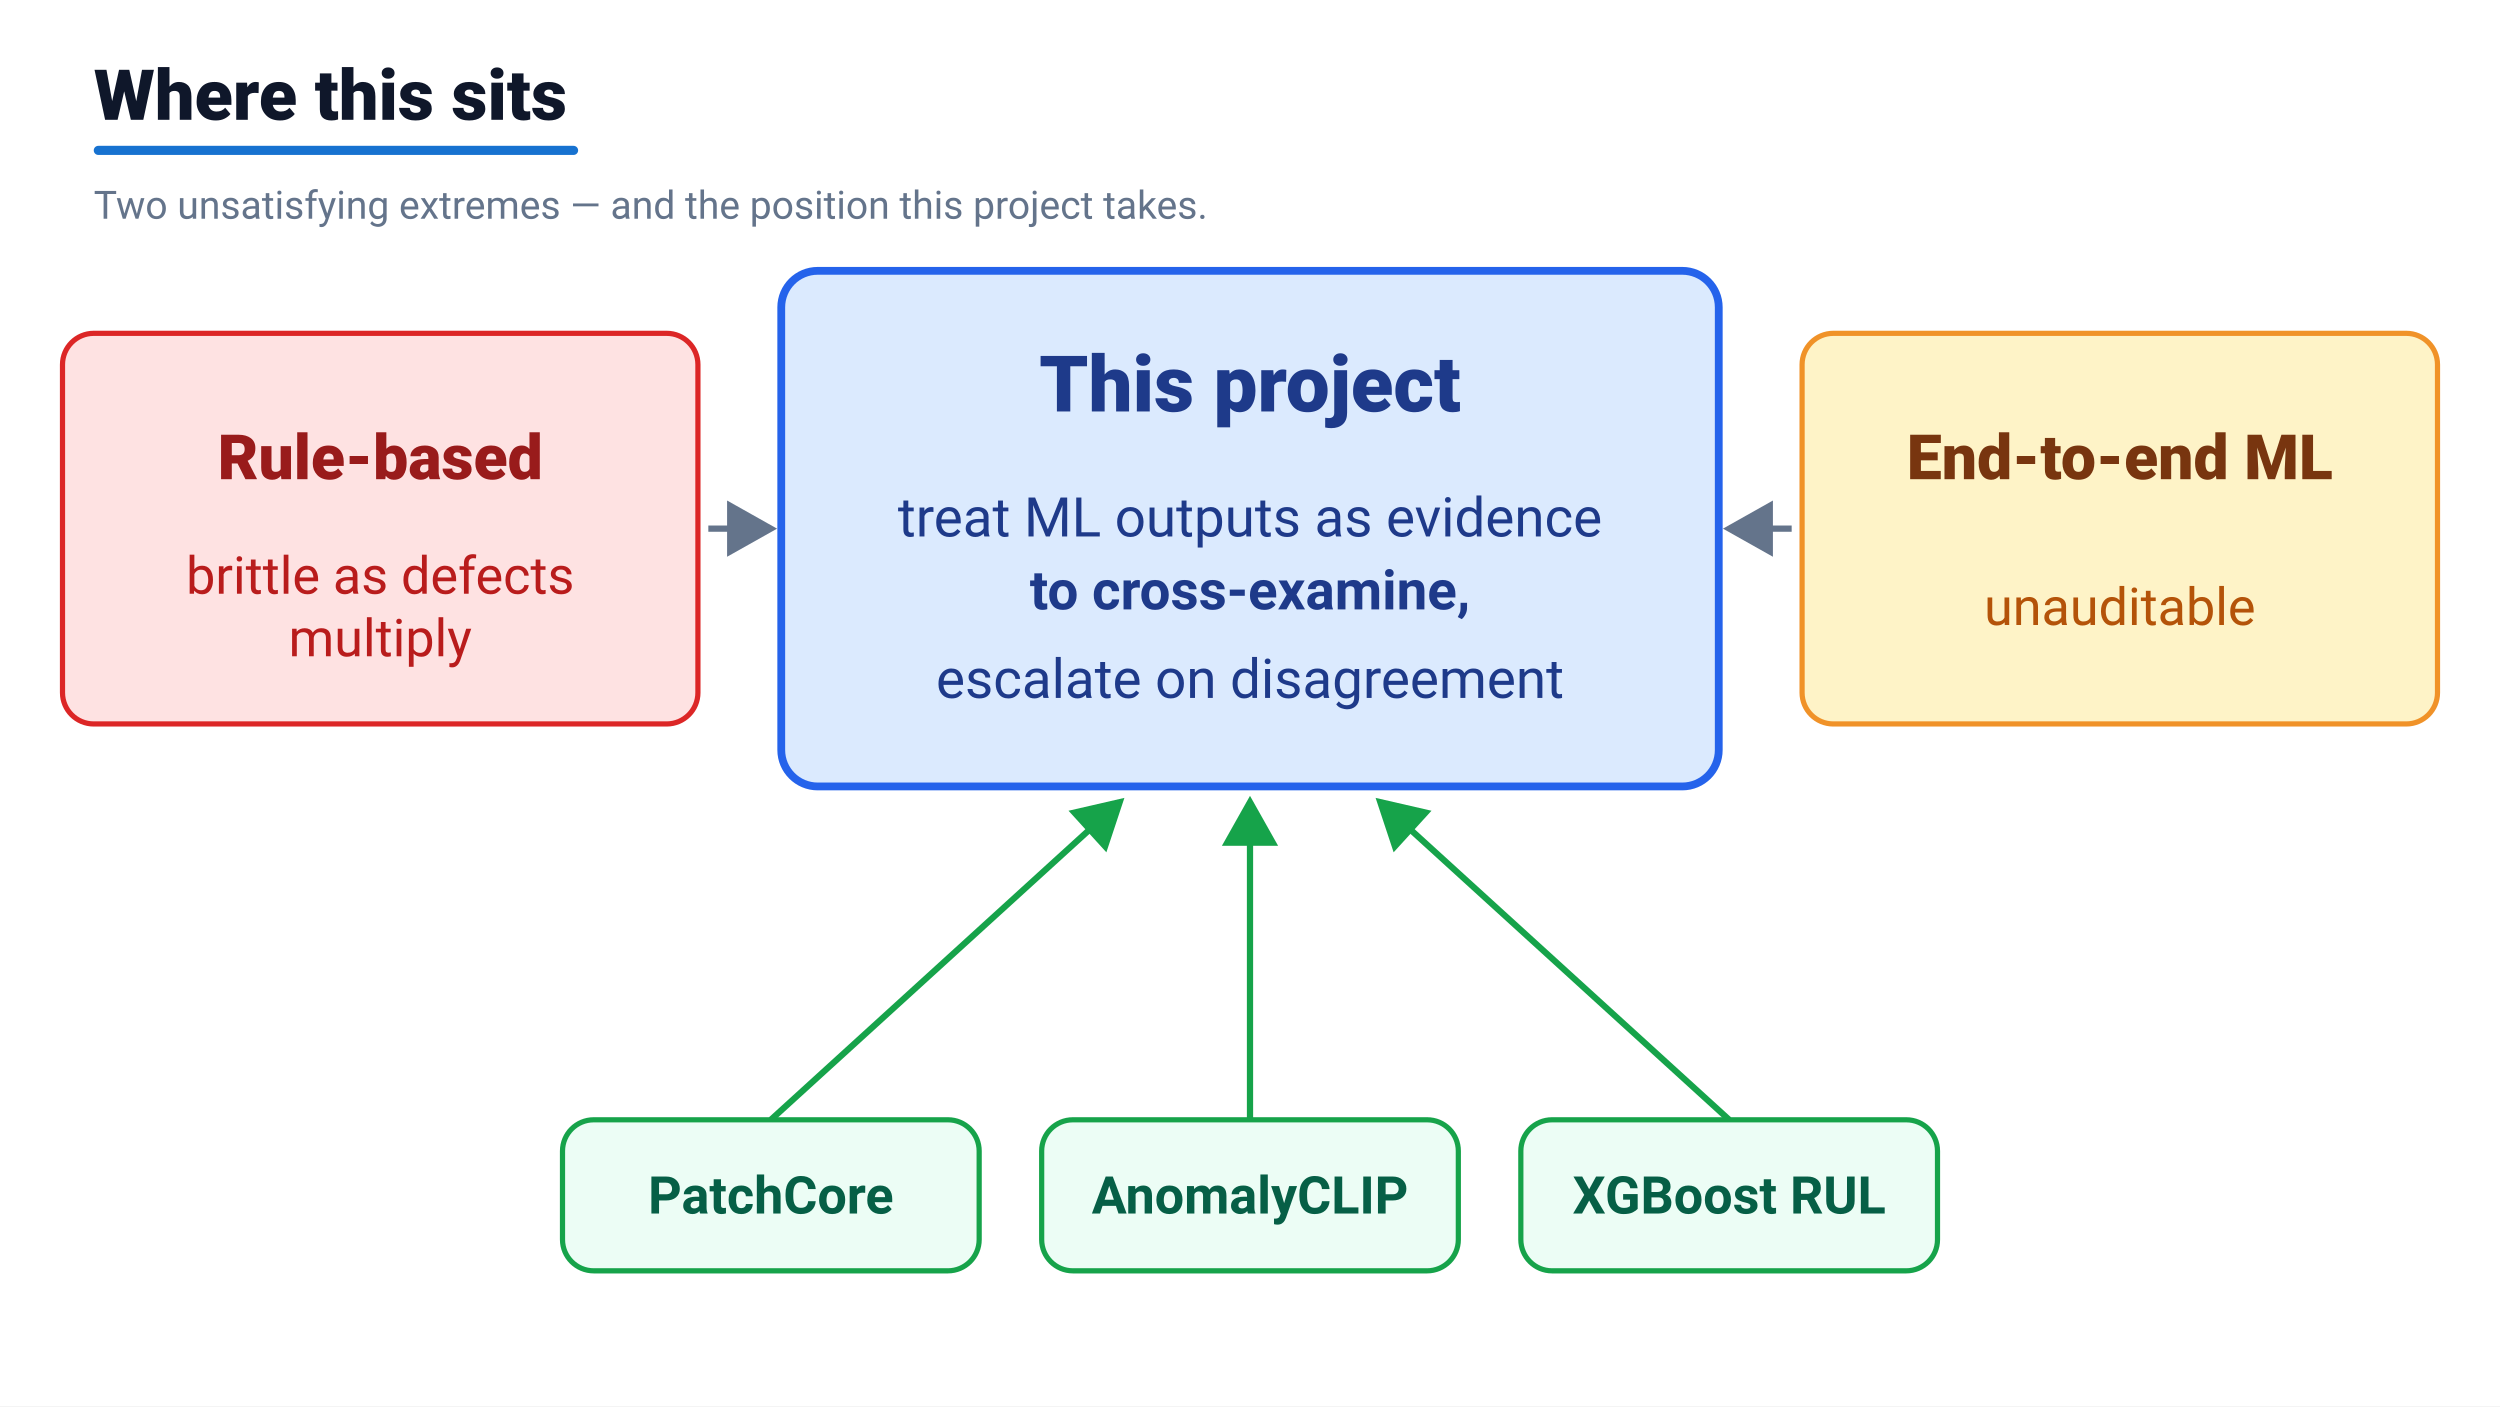
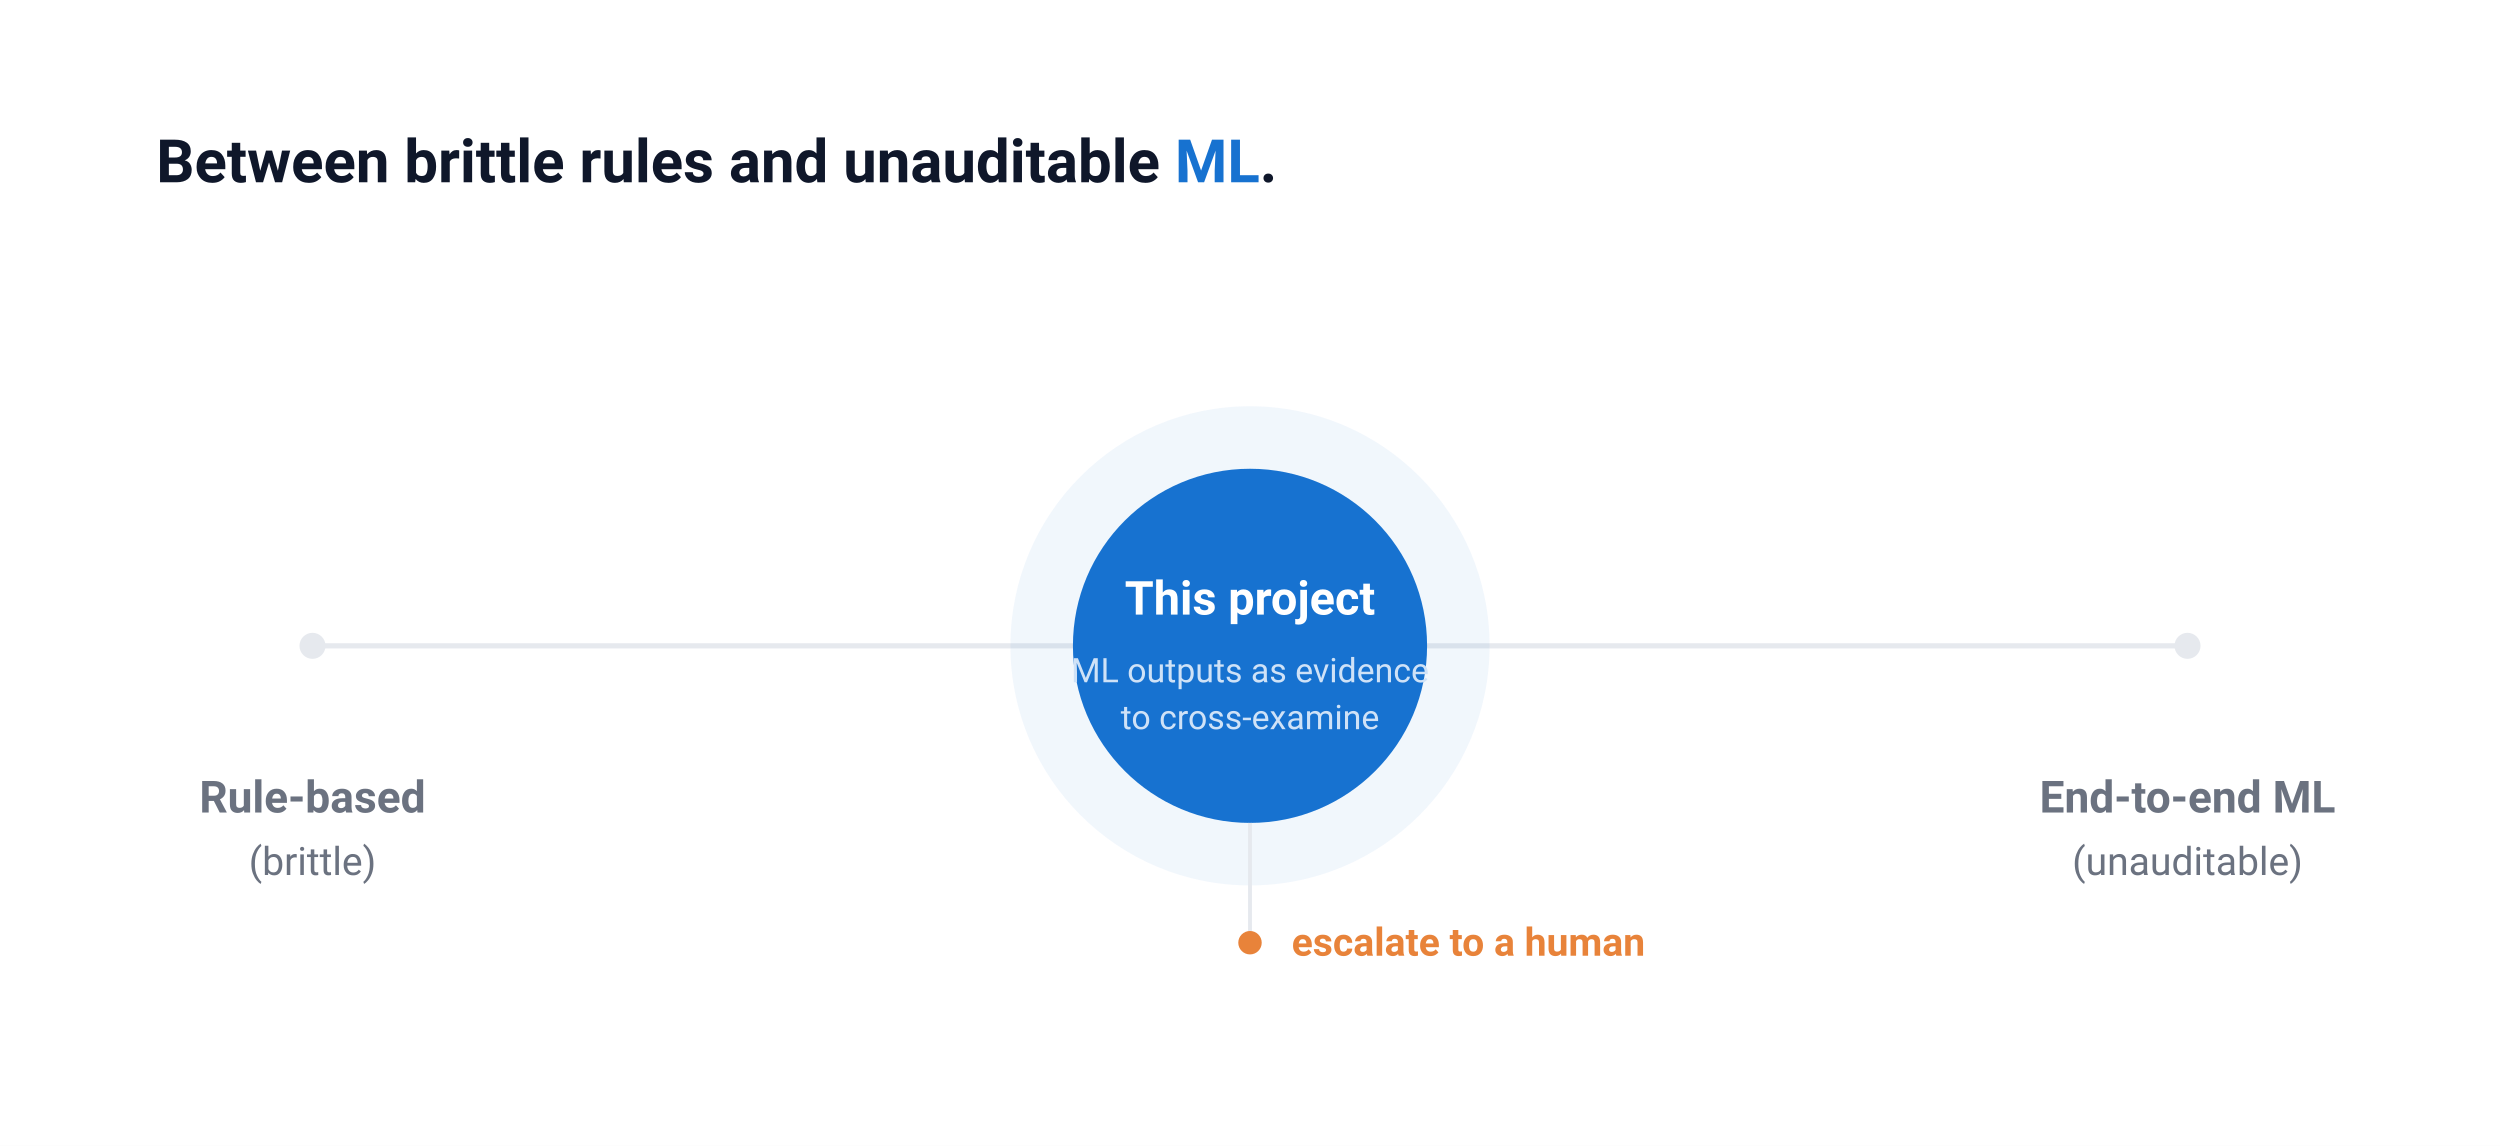
- <svg xmlns="http://www.w3.org/2000/svg" viewBox="0 0 960 540" font-family="ui-sans-serif, system-ui, -apple-system, 'Segoe UI', Roboto, sans-serif">
-   <defs>
-     <marker id="pp-ev" markerWidth="9" markerHeight="9" refX="7" refY="4.5" orient="auto" markerUnits="strokeWidth">
-       <path d="M0,0 L8,4.5 L0,9 z" fill="#16a34a" />
-     </marker>
-     <marker id="pp-n" markerWidth="9" markerHeight="9" refX="7" refY="4.5" orient="auto" markerUnits="strokeWidth">
-       <path d="M0,0 L8,4.5 L0,9 z" fill="#64748b" />
-     </marker>
-   </defs>
-   <rect x="0" y="0" width="960" height="540" fill="#ffffff" />
-   <text x="36" y="46" font-size="27" font-weight="800" fill="#0f172a">Where this sits</text>
-   <rect x="36" y="56" width="186" height="3.5" rx="1.75" fill="#1772d0" />
-   <text x="36" y="84" font-size="15" fill="#64748b">Two unsatisfying extremes — and the position this project takes.</text>
-   <rect x="24" y="128" width="244" height="150" rx="12" fill="#fee2e2" stroke="#dc2626" stroke-width="2" />
-   <text x="146" y="184" text-anchor="middle" font-size="24" font-weight="800" fill="#991b1b">Rule-based</text>
-   <text x="146" y="228" text-anchor="middle" font-size="20" fill="#b91c1c">brittle as defects</text>
-   <text x="146" y="252" text-anchor="middle" font-size="20" fill="#b91c1c">multiply</text>
-   <rect x="692" y="128" width="244" height="150" rx="12" fill="#fef3c7" stroke="#f09228" stroke-width="2" />
-   <text x="814" y="184" text-anchor="middle" font-size="24" font-weight="800" fill="#78350f">End-to-end ML</text>
-   <text x="814" y="240" text-anchor="middle" font-size="20" fill="#b45309">unauditable</text>
-   <rect x="300" y="104" width="360" height="198" rx="14" fill="#dbeafe" stroke="#2563eb" stroke-width="3" />
-   <text x="480" y="158" text-anchor="middle" font-size="30" font-weight="800" fill="#1e3a8a">This project</text>
-   <text x="480" y="206" text-anchor="middle" font-size="21" fill="#1e3a8a">treat ML outputs as evidence</text>
-   <text x="480" y="234" text-anchor="middle" font-size="21" font-weight="700" fill="#1e3a8a">to cross-examine,</text>
-   <text x="480" y="268" text-anchor="middle" font-size="21" fill="#1e3a8a">escalate on disagreement</text>
-   <line x1="272" y1="203" x2="296" y2="203" stroke="#64748b" stroke-width="2.4" marker-end="url(#pp-n)" />
-   <line x1="688" y1="203" x2="664" y2="203" stroke="#64748b" stroke-width="2.4" marker-end="url(#pp-n)" />
-   <rect x="216" y="430" width="160" height="58" rx="12" fill="#ecfdf5" stroke="#16a34a" stroke-width="2" />
-   <text x="296" y="466" text-anchor="middle" font-size="20" font-weight="700" fill="#065f46">PatchCore</text>
-   <rect x="400" y="430" width="160" height="58" rx="12" fill="#ecfdf5" stroke="#16a34a" stroke-width="2" />
-   <text x="480" y="466" text-anchor="middle" font-size="20" font-weight="700" fill="#065f46">AnomalyCLIP</text>
-   <rect x="584" y="430" width="160" height="58" rx="12" fill="#ecfdf5" stroke="#16a34a" stroke-width="2" />
-   <text x="664" y="466" text-anchor="middle" font-size="20" font-weight="700" fill="#065f46">XGBoost RUL</text>
-   <line x1="296" y1="430" x2="430" y2="308" stroke="#16a34a" stroke-width="2.4" marker-end="url(#pp-ev)" />
-   <line x1="480" y1="430" x2="480" y2="308" stroke="#16a34a" stroke-width="2.4" marker-end="url(#pp-ev)" />
-   <line x1="664" y1="430" x2="530" y2="308" stroke="#16a34a" stroke-width="2.4" marker-end="url(#pp-ev)" />
+ <svg xmlns="http://www.w3.org/2000/svg" viewBox="0 0 960 440" font-family="ui-sans-serif, system-ui, -apple-system, 'Segoe UI', Roboto, sans-serif">
+   <rect width="960" height="440" fill="#ffffff" />
+   <text x="60" y="70" font-size="23" font-weight="700" fill="#0f172a">Between brittle rules and unauditable <tspan fill="#1772d0">ML</tspan>.</text>
+   <line x1="120" y1="248" x2="840" y2="248" stroke="#e6e9ee" stroke-width="2" />
+   <circle cx="120" cy="248" r="5" fill="#e6e9ee" />
+   <circle cx="840" cy="248" r="5" fill="#e6e9ee" />
+   <text x="120" y="312" text-anchor="middle" font-size="17" font-weight="600" fill="#6b7280">Rule-based</text>
+   <text x="120" y="336" text-anchor="middle" font-size="15" fill="#6b7280">(brittle)</text>
+   <text x="840" y="312" text-anchor="middle" font-size="17" font-weight="600" fill="#6b7280">End-to-end ML</text>
+   <text x="840" y="336" text-anchor="middle" font-size="15" fill="#6b7280">(unauditable)</text>
+   <circle cx="480" cy="248" r="92" fill="#1772d0" opacity="0.06" />
+   <circle cx="480" cy="248" r="68" fill="#1772d0" />
+   <text x="480" y="236" text-anchor="middle" font-size="18" font-weight="700" fill="#ffffff">This project</text>
+   <text x="480" y="262" text-anchor="middle" font-size="13" fill="#cfe2f7">ML outputs as evidence</text>
+   <text x="480" y="280" text-anchor="middle" font-size="13" fill="#cfe2f7">to cross-examine</text>
+   <line x1="480" y1="316" x2="480" y2="362" stroke="#e6e9ee" stroke-width="1.5" />
+   <circle cx="480" cy="362" r="4.5" fill="#e8833a" />
+   <text x="496" y="367" font-size="15" font-weight="600" fill="#e8833a">escalate to a human</text>
</svg>
